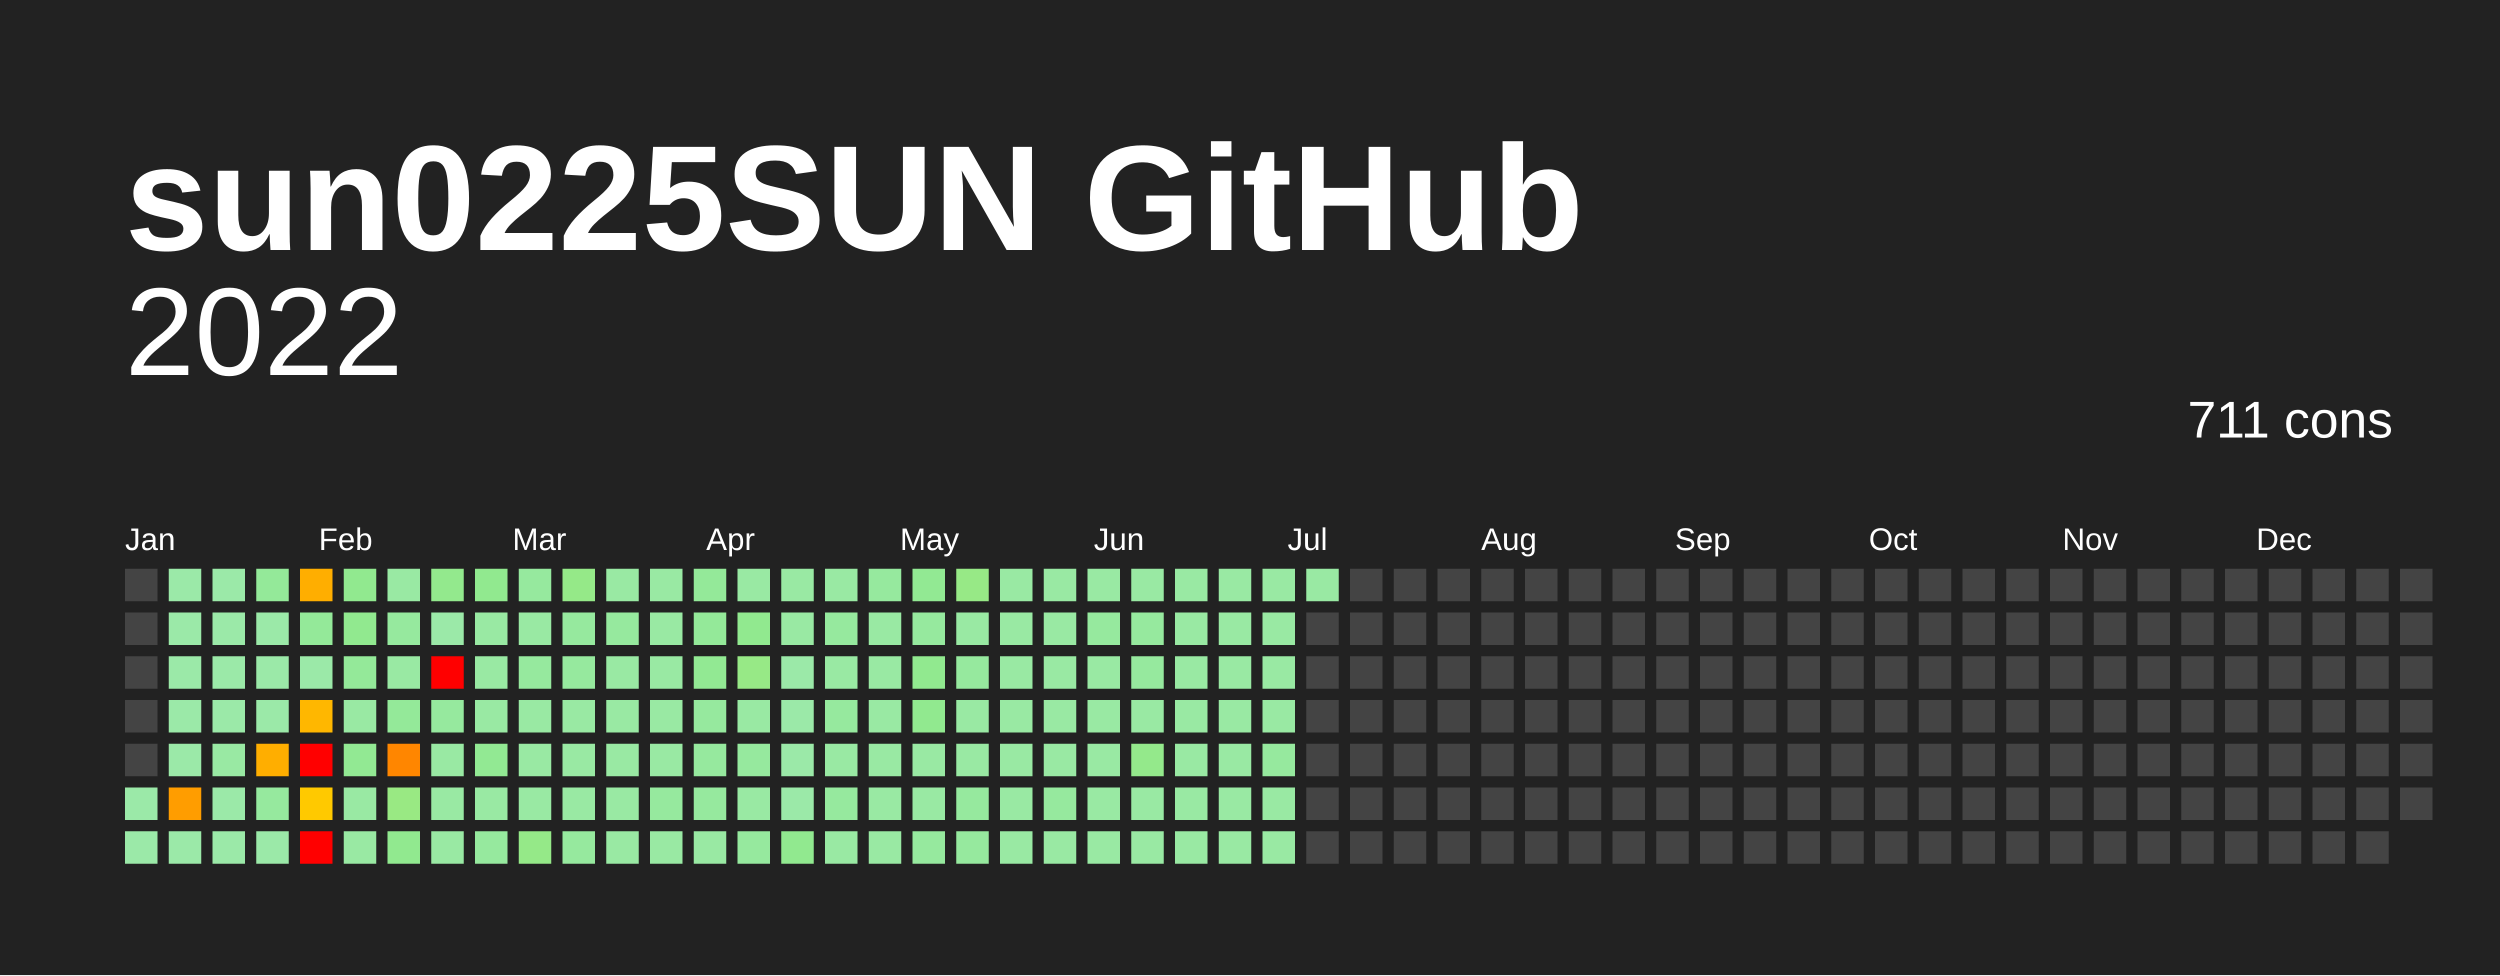
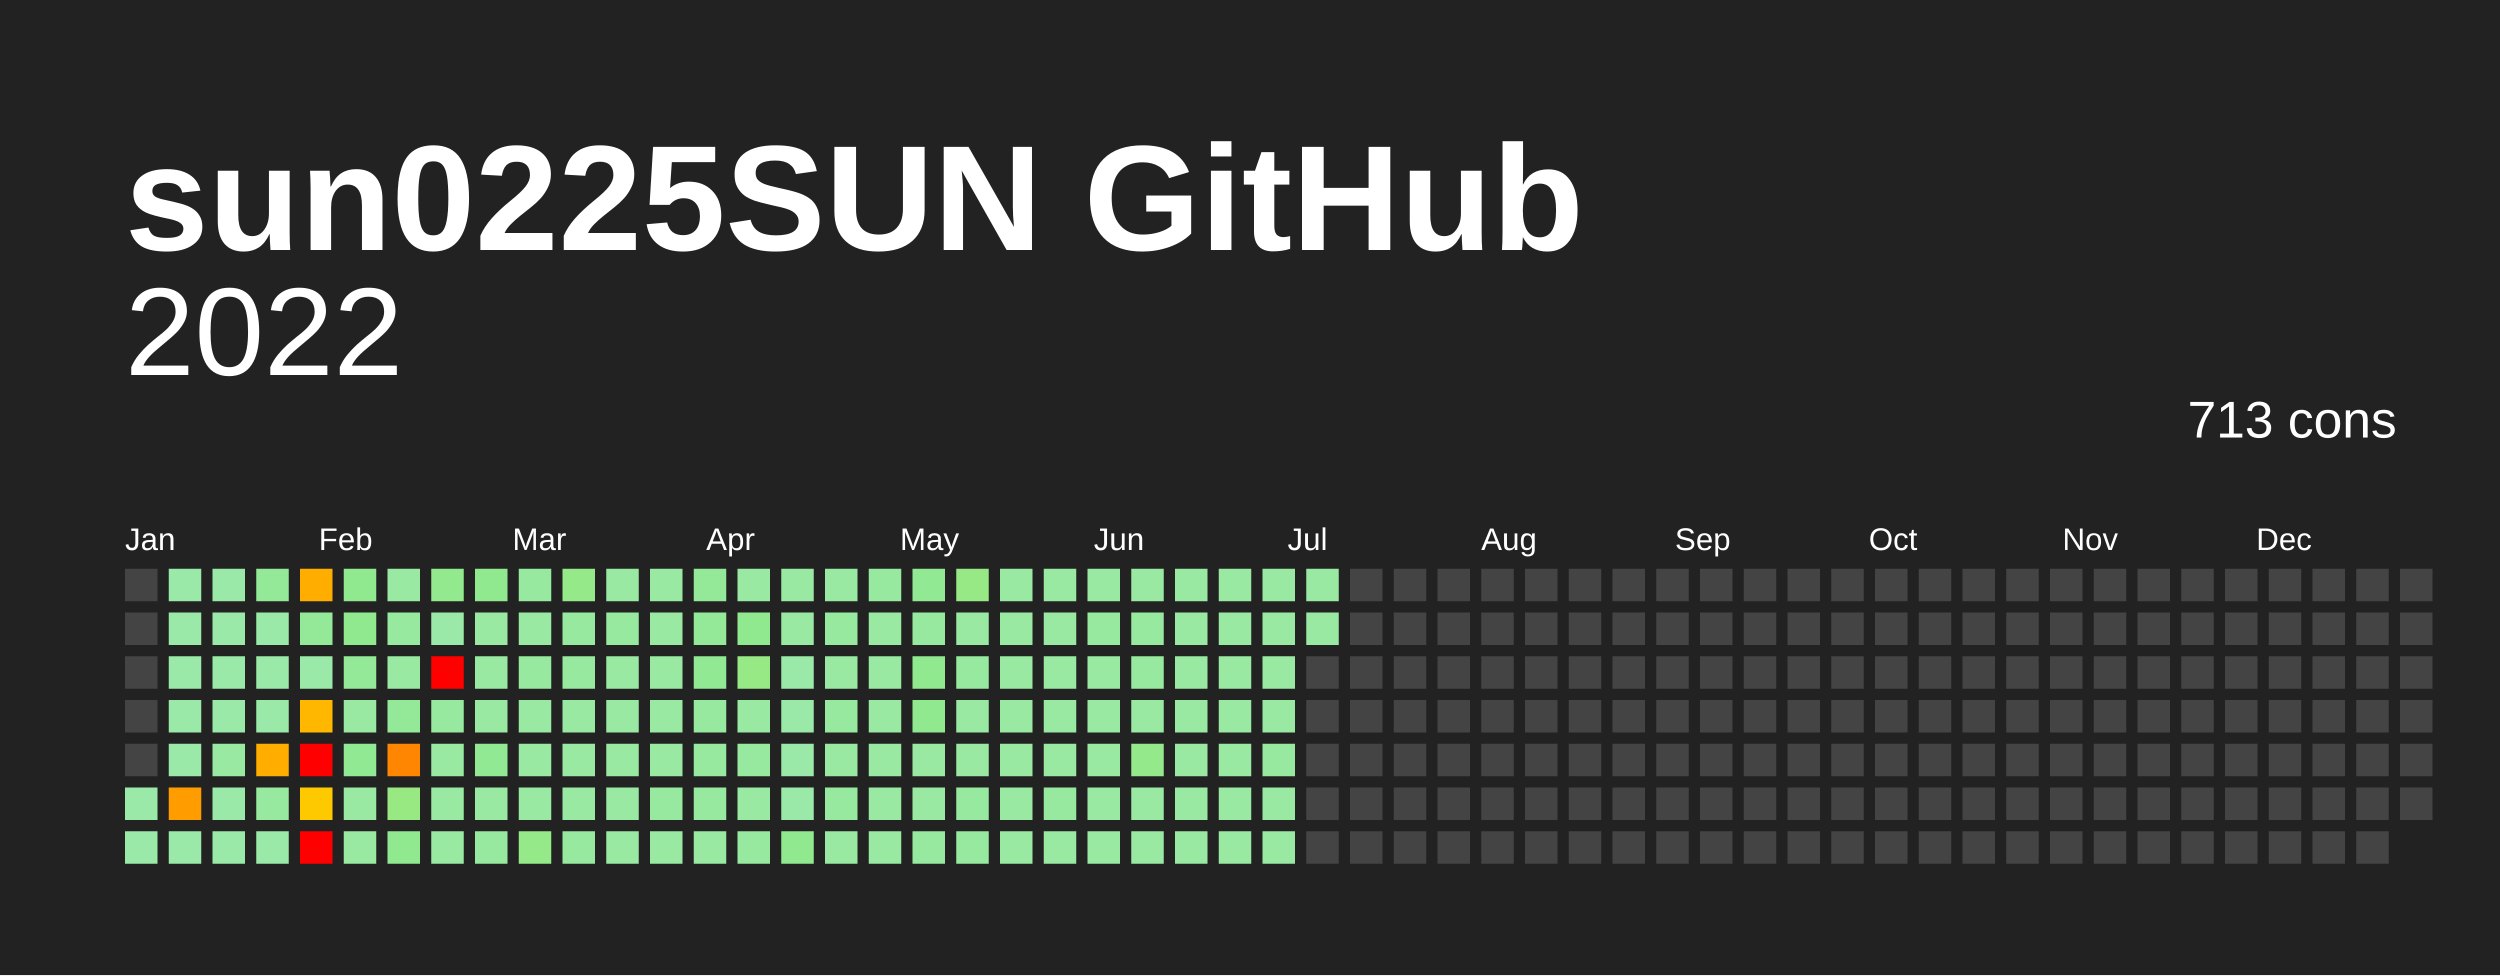
<svg xmlns="http://www.w3.org/2000/svg" baseProfile="full" height="78mm" version="1.1" viewBox="0,0,200,78" width="200mm">
  <defs />
  <rect fill="#222222" height="78" width="200" x="0" y="0" />
  <text fill="#FFFFFF" style="font-size:12px; font-family:Arial; font-weight:bold;" x="10" y="20">sun0225SUN GitHub</text>
  <text alignment-baseline="hanging" fill="#FFFFFF" style="font-size:10.0px; font-family:Arial;" x="10" y="30">2022</text>
-   <text alignment-baseline="hanging" fill="#FFFFFF" style="font-size:4.125px; font-family:Arial;" x="175" y="35">711 cons</text>
+   <text alignment-baseline="hanging" fill="#FFFFFF" style="font-size:4.125px; font-family:Arial;" x="175" y="35">713 cons</text>
  <text fill="#FFFFFF" style="font-size:2.5px; font-family:Arial" x="10.0" y="44">Jan</text>
  <text fill="#FFFFFF" style="font-size:2.5px; font-family:Arial" x="25.5" y="44">Feb</text>
  <text fill="#FFFFFF" style="font-size:2.5px; font-family:Arial" x="41.0" y="44">Mar</text>
  <text fill="#FFFFFF" style="font-size:2.5px; font-family:Arial" x="56.5" y="44">Apr</text>
  <text fill="#FFFFFF" style="font-size:2.5px; font-family:Arial" x="72.0" y="44">May</text>
  <text fill="#FFFFFF" style="font-size:2.5px; font-family:Arial" x="87.5" y="44">Jun</text>
  <text fill="#FFFFFF" style="font-size:2.5px; font-family:Arial" x="103.0" y="44">Jul</text>
  <text fill="#FFFFFF" style="font-size:2.5px; font-family:Arial" x="118.5" y="44">Aug</text>
  <text fill="#FFFFFF" style="font-size:2.5px; font-family:Arial" x="134.0" y="44">Sep</text>
  <text fill="#FFFFFF" style="font-size:2.5px; font-family:Arial" x="149.5" y="44">Oct</text>
  <text fill="#FFFFFF" style="font-size:2.5px; font-family:Arial" x="165.0" y="44">Nov</text>
  <text fill="#FFFFFF" style="font-size:2.5px; font-family:Arial" x="180.5" y="44">Dec</text>
  <rect fill="#444444" height="2.6" width="2.6" x="10.0" y="45.5" />
  <rect fill="#444444" height="2.6" width="2.6" x="10.0" y="49.0" />
  <rect fill="#444444" height="2.6" width="2.6" x="10.0" y="52.5" />
  <rect fill="#444444" height="2.6" width="2.6" x="10.0" y="56.0" />
  <rect fill="#444444" height="2.6" width="2.6" x="10.0" y="59.5" />
  <rect fill="#9be9a8" height="2.6" width="2.6" x="10.0" y="63.0" />
  <rect fill="#9be9a8" height="2.6" width="2.6" x="10.0" y="66.5" />
  <rect fill="#9be9a8" height="2.6" width="2.6" x="13.5" y="45.5" />
  <rect fill="#9be9a8" height="2.6" width="2.6" x="13.5" y="49.0" />
  <rect fill="#9be9a8" height="2.6" width="2.6" x="13.5" y="52.5" />
  <rect fill="#9be9a8" height="2.6" width="2.6" x="13.5" y="56.0" />
  <rect fill="#9be9a8" height="2.6" width="2.6" x="13.5" y="59.5" />
  <rect fill="#ff9d00" height="2.6" width="2.6" x="13.5" y="63.0" />
  <rect fill="#9be9a8" height="2.6" width="2.6" x="13.5" y="66.5" />
  <rect fill="#9be9a8" height="2.6" width="2.6" x="17.0" y="45.5" />
  <rect fill="#9be9a8" height="2.6" width="2.6" x="17.0" y="49.0" />
  <rect fill="#9be9a8" height="2.6" width="2.6" x="17.0" y="52.5" />
  <rect fill="#9be9a8" height="2.6" width="2.6" x="17.0" y="56.0" />
  <rect fill="#99e9a3" height="2.6" width="2.6" x="17.0" y="59.5" />
  <rect fill="#9be9a8" height="2.6" width="2.6" x="17.0" y="63.0" />
  <rect fill="#9be9a8" height="2.6" width="2.6" x="17.0" y="66.5" />
  <rect fill="#94e999" height="2.6" width="2.6" x="20.5" y="45.5" />
  <rect fill="#9be9a8" height="2.6" width="2.6" x="20.5" y="49.0" />
  <rect fill="#9be9a8" height="2.6" width="2.6" x="20.5" y="52.5" />
  <rect fill="#9be9a8" height="2.6" width="2.6" x="20.5" y="56.0" />
  <rect fill="#ffae00" height="2.6" width="2.6" x="20.5" y="59.5" />
  <rect fill="#96e99e" height="2.6" width="2.6" x="20.5" y="63.0" />
  <rect fill="#9be9a8" height="2.6" width="2.6" x="20.5" y="66.5" />
  <rect fill="#ffae00" height="2.6" width="2.6" x="24.0" y="45.5" />
  <rect fill="#94e999" height="2.6" width="2.6" x="24.0" y="49.0" />
  <rect fill="#9be9a8" height="2.6" width="2.6" x="24.0" y="52.5" />
  <rect fill="#ffb700" height="2.6" width="2.6" x="24.0" y="56.0" />
  <rect fill="red" height="2.6" width="2.6" x="24.0" y="59.5" />
  <rect fill="#ffc900" height="2.6" width="2.6" x="24.0" y="63.0" />
  <rect fill="red" height="2.6" width="2.6" x="24.0" y="66.5" />
  <rect fill="#91e98f" height="2.6" width="2.6" x="27.5" y="45.5" />
  <rect fill="#91e98f" height="2.6" width="2.6" x="27.5" y="49.0" />
  <rect fill="#94e999" height="2.6" width="2.6" x="27.5" y="52.5" />
  <rect fill="#99e9a3" height="2.6" width="2.6" x="27.5" y="56.0" />
  <rect fill="#92e993" height="2.6" width="2.6" x="27.5" y="59.5" />
  <rect fill="#99e9a3" height="2.6" width="2.6" x="27.5" y="63.0" />
  <rect fill="#99e9a3" height="2.6" width="2.6" x="27.5" y="66.5" />
  <rect fill="#99e9a3" height="2.6" width="2.6" x="31.0" y="45.5" />
  <rect fill="#96e99e" height="2.6" width="2.6" x="31.0" y="49.0" />
  <rect fill="#99e9a3" height="2.6" width="2.6" x="31.0" y="52.5" />
  <rect fill="#94e999" height="2.6" width="2.6" x="31.0" y="56.0" />
  <rect fill="#ff8600" height="2.6" width="2.6" x="31.0" y="59.5" />
  <rect fill="#99e983" height="2.6" width="2.6" x="31.0" y="63.0" />
  <rect fill="#91e98f" height="2.6" width="2.6" x="31.0" y="66.5" />
  <rect fill="#93e98d" height="2.6" width="2.6" x="34.5" y="45.5" />
  <rect fill="#9be9a8" height="2.6" width="2.6" x="34.5" y="49.0" />
  <rect fill="red" height="2.6" width="2.6" x="34.5" y="52.5" />
  <rect fill="#96e99e" height="2.6" width="2.6" x="34.5" y="56.0" />
  <rect fill="#99e9a3" height="2.6" width="2.6" x="34.5" y="59.5" />
  <rect fill="#99e9a3" height="2.6" width="2.6" x="34.5" y="63.0" />
  <rect fill="#99e9a3" height="2.6" width="2.6" x="34.5" y="66.5" />
  <rect fill="#91e98f" height="2.6" width="2.6" x="38.0" y="45.5" />
  <rect fill="#99e9a3" height="2.6" width="2.6" x="38.0" y="49.0" />
  <rect fill="#99e9a3" height="2.6" width="2.6" x="38.0" y="52.5" />
  <rect fill="#99e9a3" height="2.6" width="2.6" x="38.0" y="56.0" />
  <rect fill="#92e993" height="2.6" width="2.6" x="38.0" y="59.5" />
  <rect fill="#99e9a3" height="2.6" width="2.6" x="38.0" y="63.0" />
  <rect fill="#96e99e" height="2.6" width="2.6" x="38.0" y="66.5" />
  <rect fill="#96e99e" height="2.6" width="2.6" x="41.5" y="45.5" />
  <rect fill="#99e9a3" height="2.6" width="2.6" x="41.5" y="49.0" />
  <rect fill="#96e99e" height="2.6" width="2.6" x="41.5" y="52.5" />
  <rect fill="#99e9a3" height="2.6" width="2.6" x="41.5" y="56.0" />
  <rect fill="#99e9a3" height="2.6" width="2.6" x="41.5" y="59.5" />
  <rect fill="#99e9a3" height="2.6" width="2.6" x="41.5" y="63.0" />
  <rect fill="#95e988" height="2.6" width="2.6" x="41.5" y="66.5" />
  <rect fill="#95e988" height="2.6" width="2.6" x="45.0" y="45.5" />
  <rect fill="#96e99e" height="2.6" width="2.6" x="45.0" y="49.0" />
  <rect fill="#96e99e" height="2.6" width="2.6" x="45.0" y="52.5" />
  <rect fill="#99e9a3" height="2.6" width="2.6" x="45.0" y="56.0" />
  <rect fill="#99e9a3" height="2.6" width="2.6" x="45.0" y="59.5" />
  <rect fill="#99e9a3" height="2.6" width="2.6" x="45.0" y="63.0" />
  <rect fill="#96e99e" height="2.6" width="2.6" x="45.0" y="66.5" />
  <rect fill="#99e9a3" height="2.6" width="2.6" x="48.5" y="45.5" />
  <rect fill="#96e99e" height="2.6" width="2.6" x="48.5" y="49.0" />
  <rect fill="#99e9a3" height="2.6" width="2.6" x="48.5" y="52.5" />
  <rect fill="#99e9a3" height="2.6" width="2.6" x="48.5" y="56.0" />
  <rect fill="#99e9a3" height="2.6" width="2.6" x="48.5" y="59.5" />
  <rect fill="#99e9a3" height="2.6" width="2.6" x="48.5" y="63.0" />
  <rect fill="#99e9a3" height="2.6" width="2.6" x="48.5" y="66.5" />
  <rect fill="#99e9a3" height="2.6" width="2.6" x="52.0" y="45.5" />
  <rect fill="#99e9a3" height="2.6" width="2.6" x="52.0" y="49.0" />
  <rect fill="#99e9a3" height="2.6" width="2.6" x="52.0" y="52.5" />
  <rect fill="#99e9a3" height="2.6" width="2.6" x="52.0" y="56.0" />
  <rect fill="#99e9a3" height="2.6" width="2.6" x="52.0" y="59.5" />
  <rect fill="#96e99e" height="2.6" width="2.6" x="52.0" y="63.0" />
  <rect fill="#99e9a3" height="2.6" width="2.6" x="52.0" y="66.5" />
  <rect fill="#94e999" height="2.6" width="2.6" x="55.5" y="45.5" />
  <rect fill="#94e999" height="2.6" width="2.6" x="55.5" y="49.0" />
  <rect fill="#92e993" height="2.6" width="2.6" x="55.5" y="52.5" />
  <rect fill="#96e99e" height="2.6" width="2.6" x="55.5" y="56.0" />
  <rect fill="#96e99e" height="2.6" width="2.6" x="55.5" y="59.5" />
  <rect fill="#96e99e" height="2.6" width="2.6" x="55.5" y="63.0" />
  <rect fill="#99e9a3" height="2.6" width="2.6" x="55.5" y="66.5" />
  <rect fill="#99e9a3" height="2.6" width="2.6" x="59.0" y="45.5" />
  <rect fill="#91e98f" height="2.6" width="2.6" x="59.0" y="49.0" />
  <rect fill="#97e986" height="2.6" width="2.6" x="59.0" y="52.5" />
  <rect fill="#99e9a3" height="2.6" width="2.6" x="59.0" y="56.0" />
  <rect fill="#96e99e" height="2.6" width="2.6" x="59.0" y="59.5" />
  <rect fill="#99e9a3" height="2.6" width="2.6" x="59.0" y="63.0" />
  <rect fill="#96e99e" height="2.6" width="2.6" x="59.0" y="66.5" />
  <rect fill="#99e9a3" height="2.6" width="2.6" x="62.5" y="45.5" />
  <rect fill="#99e9a3" height="2.6" width="2.6" x="62.5" y="49.0" />
  <rect fill="#9be9a8" height="2.6" width="2.6" x="62.5" y="52.5" />
  <rect fill="#9be9a8" height="2.6" width="2.6" x="62.5" y="56.0" />
  <rect fill="#9be9a8" height="2.6" width="2.6" x="62.5" y="59.5" />
  <rect fill="#9be9a8" height="2.6" width="2.6" x="62.5" y="63.0" />
  <rect fill="#91e98f" height="2.6" width="2.6" x="62.5" y="66.5" />
  <rect fill="#99e9a3" height="2.6" width="2.6" x="66.0" y="45.5" />
  <rect fill="#96e99e" height="2.6" width="2.6" x="66.0" y="49.0" />
  <rect fill="#99e9a3" height="2.6" width="2.6" x="66.0" y="52.5" />
  <rect fill="#96e99e" height="2.6" width="2.6" x="66.0" y="56.0" />
  <rect fill="#99e9a3" height="2.6" width="2.6" x="66.0" y="59.5" />
  <rect fill="#96e99e" height="2.6" width="2.6" x="66.0" y="63.0" />
  <rect fill="#99e9a3" height="2.6" width="2.6" x="66.0" y="66.5" />
  <rect fill="#96e99e" height="2.6" width="2.6" x="69.5" y="45.5" />
  <rect fill="#99e9a3" height="2.6" width="2.6" x="69.5" y="49.0" />
  <rect fill="#99e9a3" height="2.6" width="2.6" x="69.5" y="52.5" />
  <rect fill="#99e9a3" height="2.6" width="2.6" x="69.5" y="56.0" />
  <rect fill="#99e9a3" height="2.6" width="2.6" x="69.5" y="59.5" />
  <rect fill="#99e9a3" height="2.6" width="2.6" x="69.5" y="63.0" />
  <rect fill="#99e9a3" height="2.6" width="2.6" x="69.5" y="66.5" />
  <rect fill="#92e993" height="2.6" width="2.6" x="73.0" y="45.5" />
  <rect fill="#96e99e" height="2.6" width="2.6" x="73.0" y="49.0" />
  <rect fill="#91e98f" height="2.6" width="2.6" x="73.0" y="52.5" />
  <rect fill="#91e98f" height="2.6" width="2.6" x="73.0" y="56.0" />
  <rect fill="#99e9a3" height="2.6" width="2.6" x="73.0" y="59.5" />
  <rect fill="#99e9a3" height="2.6" width="2.6" x="73.0" y="63.0" />
  <rect fill="#96e99e" height="2.6" width="2.6" x="73.0" y="66.5" />
  <rect fill="#97e986" height="2.6" width="2.6" x="76.5" y="45.5" />
  <rect fill="#99e9a3" height="2.6" width="2.6" x="76.5" y="49.0" />
  <rect fill="#96e99e" height="2.6" width="2.6" x="76.5" y="52.5" />
  <rect fill="#99e9a3" height="2.6" width="2.6" x="76.5" y="56.0" />
  <rect fill="#99e9a3" height="2.6" width="2.6" x="76.5" y="59.5" />
  <rect fill="#96e99e" height="2.6" width="2.6" x="76.5" y="63.0" />
  <rect fill="#96e99e" height="2.6" width="2.6" x="76.5" y="66.5" />
  <rect fill="#99e9a3" height="2.6" width="2.6" x="80.0" y="45.5" />
  <rect fill="#99e9a3" height="2.6" width="2.6" x="80.0" y="49.0" />
  <rect fill="#99e9a3" height="2.6" width="2.6" x="80.0" y="52.5" />
  <rect fill="#99e9a3" height="2.6" width="2.6" x="80.0" y="56.0" />
  <rect fill="#99e9a3" height="2.6" width="2.6" x="80.0" y="59.5" />
  <rect fill="#99e9a3" height="2.6" width="2.6" x="80.0" y="63.0" />
  <rect fill="#99e9a3" height="2.6" width="2.6" x="80.0" y="66.5" />
  <rect fill="#99e9a3" height="2.6" width="2.6" x="83.5" y="45.5" />
  <rect fill="#99e9a3" height="2.6" width="2.6" x="83.5" y="49.0" />
  <rect fill="#99e9a3" height="2.6" width="2.6" x="83.5" y="52.5" />
  <rect fill="#99e9a3" height="2.6" width="2.6" x="83.5" y="56.0" />
  <rect fill="#99e9a3" height="2.6" width="2.6" x="83.5" y="59.5" />
  <rect fill="#96e99e" height="2.6" width="2.6" x="83.5" y="63.0" />
  <rect fill="#99e9a3" height="2.6" width="2.6" x="83.5" y="66.5" />
  <rect fill="#99e9a3" height="2.6" width="2.6" x="87.0" y="45.5" />
  <rect fill="#96e99e" height="2.6" width="2.6" x="87.0" y="49.0" />
  <rect fill="#99e9a3" height="2.6" width="2.6" x="87.0" y="52.5" />
  <rect fill="#99e9a3" height="2.6" width="2.6" x="87.0" y="56.0" />
  <rect fill="#99e9a3" height="2.6" width="2.6" x="87.0" y="59.5" />
  <rect fill="#99e9a3" height="2.6" width="2.6" x="87.0" y="63.0" />
  <rect fill="#99e9a3" height="2.6" width="2.6" x="87.0" y="66.5" />
  <rect fill="#99e9a3" height="2.6" width="2.6" x="90.5" y="45.5" />
  <rect fill="#96e99e" height="2.6" width="2.6" x="90.5" y="49.0" />
  <rect fill="#96e99e" height="2.6" width="2.6" x="90.5" y="52.5" />
  <rect fill="#99e9a3" height="2.6" width="2.6" x="90.5" y="56.0" />
  <rect fill="#94e98b" height="2.6" width="2.6" x="90.5" y="59.5" />
  <rect fill="#99e9a3" height="2.6" width="2.6" x="90.5" y="63.0" />
  <rect fill="#99e9a3" height="2.6" width="2.6" x="90.5" y="66.5" />
  <rect fill="#99e9a3" height="2.6" width="2.6" x="94.0" y="45.5" />
  <rect fill="#99e9a3" height="2.6" width="2.6" x="94.0" y="49.0" />
  <rect fill="#99e9a3" height="2.6" width="2.6" x="94.0" y="52.5" />
  <rect fill="#99e9a3" height="2.6" width="2.6" x="94.0" y="56.0" />
  <rect fill="#99e9a3" height="2.6" width="2.6" x="94.0" y="59.5" />
  <rect fill="#99e9a3" height="2.6" width="2.6" x="94.0" y="63.0" />
  <rect fill="#99e9a3" height="2.6" width="2.6" x="94.0" y="66.5" />
  <rect fill="#99e9a3" height="2.6" width="2.6" x="97.5" y="45.5" />
  <rect fill="#99e9a3" height="2.6" width="2.6" x="97.5" y="49.0" />
  <rect fill="#99e9a3" height="2.6" width="2.6" x="97.5" y="52.5" />
  <rect fill="#99e9a3" height="2.6" width="2.6" x="97.5" y="56.0" />
  <rect fill="#99e9a3" height="2.6" width="2.6" x="97.5" y="59.5" />
  <rect fill="#99e9a3" height="2.6" width="2.6" x="97.5" y="63.0" />
  <rect fill="#99e9a3" height="2.6" width="2.6" x="97.5" y="66.5" />
  <rect fill="#99e9a3" height="2.6" width="2.6" x="101.0" y="45.5" />
  <rect fill="#99e9a3" height="2.6" width="2.6" x="101.0" y="49.0" />
  <rect fill="#99e9a3" height="2.6" width="2.6" x="101.0" y="52.5" />
  <rect fill="#99e9a3" height="2.6" width="2.6" x="101.0" y="56.0" />
  <rect fill="#96e99e" height="2.6" width="2.6" x="101.0" y="59.5" />
  <rect fill="#99e9a3" height="2.6" width="2.6" x="101.0" y="63.0" />
  <rect fill="#99e9a3" height="2.6" width="2.6" x="101.0" y="66.5" />
  <rect fill="#99e9a3" height="2.6" width="2.6" x="104.5" y="45.5" />
-   <rect fill="#444444" height="2.6" width="2.6" x="104.5" y="49.0" />
+   <rect fill="#99e9a3" height="2.6" width="2.6" x="104.5" y="49.0" />
  <rect fill="#444444" height="2.6" width="2.6" x="104.5" y="52.5" />
  <rect fill="#444444" height="2.6" width="2.6" x="104.5" y="56.0" />
  <rect fill="#444444" height="2.6" width="2.6" x="104.5" y="59.5" />
  <rect fill="#444444" height="2.6" width="2.6" x="104.5" y="63.0" />
  <rect fill="#444444" height="2.6" width="2.6" x="104.5" y="66.5" />
  <rect fill="#444444" height="2.6" width="2.6" x="108.0" y="45.5" />
  <rect fill="#444444" height="2.6" width="2.6" x="108.0" y="49.0" />
  <rect fill="#444444" height="2.6" width="2.6" x="108.0" y="52.5" />
  <rect fill="#444444" height="2.6" width="2.6" x="108.0" y="56.0" />
  <rect fill="#444444" height="2.6" width="2.6" x="108.0" y="59.5" />
  <rect fill="#444444" height="2.6" width="2.6" x="108.0" y="63.0" />
  <rect fill="#444444" height="2.6" width="2.6" x="108.0" y="66.5" />
  <rect fill="#444444" height="2.6" width="2.6" x="111.5" y="45.5" />
  <rect fill="#444444" height="2.6" width="2.6" x="111.5" y="49.0" />
  <rect fill="#444444" height="2.6" width="2.6" x="111.5" y="52.5" />
  <rect fill="#444444" height="2.6" width="2.6" x="111.5" y="56.0" />
  <rect fill="#444444" height="2.6" width="2.6" x="111.5" y="59.5" />
  <rect fill="#444444" height="2.6" width="2.6" x="111.5" y="63.0" />
  <rect fill="#444444" height="2.6" width="2.6" x="111.5" y="66.5" />
  <rect fill="#444444" height="2.6" width="2.6" x="115.0" y="45.5" />
  <rect fill="#444444" height="2.6" width="2.6" x="115.0" y="49.0" />
  <rect fill="#444444" height="2.6" width="2.6" x="115.0" y="52.5" />
  <rect fill="#444444" height="2.6" width="2.6" x="115.0" y="56.0" />
  <rect fill="#444444" height="2.6" width="2.6" x="115.0" y="59.5" />
  <rect fill="#444444" height="2.6" width="2.6" x="115.0" y="63.0" />
  <rect fill="#444444" height="2.6" width="2.6" x="115.0" y="66.5" />
  <rect fill="#444444" height="2.6" width="2.6" x="118.5" y="45.5" />
  <rect fill="#444444" height="2.6" width="2.6" x="118.5" y="49.0" />
  <rect fill="#444444" height="2.6" width="2.6" x="118.5" y="52.5" />
  <rect fill="#444444" height="2.6" width="2.6" x="118.5" y="56.0" />
  <rect fill="#444444" height="2.6" width="2.6" x="118.5" y="59.5" />
  <rect fill="#444444" height="2.6" width="2.6" x="118.5" y="63.0" />
  <rect fill="#444444" height="2.6" width="2.6" x="118.5" y="66.5" />
  <rect fill="#444444" height="2.6" width="2.6" x="122.0" y="45.5" />
  <rect fill="#444444" height="2.6" width="2.6" x="122.0" y="49.0" />
  <rect fill="#444444" height="2.6" width="2.6" x="122.0" y="52.5" />
  <rect fill="#444444" height="2.6" width="2.6" x="122.0" y="56.0" />
  <rect fill="#444444" height="2.6" width="2.6" x="122.0" y="59.5" />
  <rect fill="#444444" height="2.6" width="2.6" x="122.0" y="63.0" />
  <rect fill="#444444" height="2.6" width="2.6" x="122.0" y="66.5" />
  <rect fill="#444444" height="2.6" width="2.6" x="125.5" y="45.5" />
  <rect fill="#444444" height="2.6" width="2.6" x="125.5" y="49.0" />
  <rect fill="#444444" height="2.6" width="2.6" x="125.5" y="52.5" />
  <rect fill="#444444" height="2.6" width="2.6" x="125.5" y="56.0" />
  <rect fill="#444444" height="2.6" width="2.6" x="125.5" y="59.5" />
  <rect fill="#444444" height="2.6" width="2.6" x="125.5" y="63.0" />
  <rect fill="#444444" height="2.6" width="2.6" x="125.5" y="66.5" />
  <rect fill="#444444" height="2.6" width="2.6" x="129.0" y="45.5" />
  <rect fill="#444444" height="2.6" width="2.6" x="129.0" y="49.0" />
  <rect fill="#444444" height="2.6" width="2.6" x="129.0" y="52.5" />
  <rect fill="#444444" height="2.6" width="2.6" x="129.0" y="56.0" />
  <rect fill="#444444" height="2.6" width="2.6" x="129.0" y="59.5" />
  <rect fill="#444444" height="2.6" width="2.6" x="129.0" y="63.0" />
  <rect fill="#444444" height="2.6" width="2.6" x="129.0" y="66.5" />
  <rect fill="#444444" height="2.6" width="2.6" x="132.5" y="45.5" />
  <rect fill="#444444" height="2.6" width="2.6" x="132.5" y="49.0" />
  <rect fill="#444444" height="2.6" width="2.6" x="132.5" y="52.5" />
  <rect fill="#444444" height="2.6" width="2.6" x="132.5" y="56.0" />
  <rect fill="#444444" height="2.6" width="2.6" x="132.5" y="59.5" />
  <rect fill="#444444" height="2.6" width="2.6" x="132.5" y="63.0" />
  <rect fill="#444444" height="2.6" width="2.6" x="132.5" y="66.5" />
  <rect fill="#444444" height="2.6" width="2.6" x="136.0" y="45.5" />
  <rect fill="#444444" height="2.6" width="2.6" x="136.0" y="49.0" />
  <rect fill="#444444" height="2.6" width="2.6" x="136.0" y="52.5" />
  <rect fill="#444444" height="2.6" width="2.6" x="136.0" y="56.0" />
  <rect fill="#444444" height="2.6" width="2.6" x="136.0" y="59.5" />
  <rect fill="#444444" height="2.6" width="2.6" x="136.0" y="63.0" />
  <rect fill="#444444" height="2.6" width="2.6" x="136.0" y="66.5" />
  <rect fill="#444444" height="2.6" width="2.6" x="139.5" y="45.5" />
  <rect fill="#444444" height="2.6" width="2.6" x="139.5" y="49.0" />
  <rect fill="#444444" height="2.6" width="2.6" x="139.5" y="52.5" />
  <rect fill="#444444" height="2.6" width="2.6" x="139.5" y="56.0" />
  <rect fill="#444444" height="2.6" width="2.6" x="139.5" y="59.5" />
  <rect fill="#444444" height="2.6" width="2.6" x="139.5" y="63.0" />
  <rect fill="#444444" height="2.6" width="2.6" x="139.5" y="66.5" />
  <rect fill="#444444" height="2.6" width="2.6" x="143.0" y="45.5" />
  <rect fill="#444444" height="2.6" width="2.6" x="143.0" y="49.0" />
  <rect fill="#444444" height="2.6" width="2.6" x="143.0" y="52.5" />
  <rect fill="#444444" height="2.6" width="2.6" x="143.0" y="56.0" />
  <rect fill="#444444" height="2.6" width="2.6" x="143.0" y="59.5" />
  <rect fill="#444444" height="2.6" width="2.6" x="143.0" y="63.0" />
  <rect fill="#444444" height="2.6" width="2.6" x="143.0" y="66.5" />
  <rect fill="#444444" height="2.6" width="2.6" x="146.5" y="45.5" />
  <rect fill="#444444" height="2.6" width="2.6" x="146.5" y="49.0" />
  <rect fill="#444444" height="2.6" width="2.6" x="146.5" y="52.5" />
  <rect fill="#444444" height="2.6" width="2.6" x="146.5" y="56.0" />
  <rect fill="#444444" height="2.6" width="2.6" x="146.5" y="59.5" />
  <rect fill="#444444" height="2.6" width="2.6" x="146.5" y="63.0" />
  <rect fill="#444444" height="2.6" width="2.6" x="146.5" y="66.5" />
  <rect fill="#444444" height="2.6" width="2.6" x="150.0" y="45.5" />
  <rect fill="#444444" height="2.6" width="2.6" x="150.0" y="49.0" />
  <rect fill="#444444" height="2.6" width="2.6" x="150.0" y="52.5" />
  <rect fill="#444444" height="2.6" width="2.6" x="150.0" y="56.0" />
  <rect fill="#444444" height="2.6" width="2.6" x="150.0" y="59.5" />
  <rect fill="#444444" height="2.6" width="2.6" x="150.0" y="63.0" />
  <rect fill="#444444" height="2.6" width="2.6" x="150.0" y="66.5" />
  <rect fill="#444444" height="2.6" width="2.6" x="153.5" y="45.5" />
  <rect fill="#444444" height="2.6" width="2.6" x="153.5" y="49.0" />
  <rect fill="#444444" height="2.6" width="2.6" x="153.5" y="52.5" />
  <rect fill="#444444" height="2.6" width="2.6" x="153.5" y="56.0" />
  <rect fill="#444444" height="2.6" width="2.6" x="153.5" y="59.5" />
  <rect fill="#444444" height="2.6" width="2.6" x="153.5" y="63.0" />
  <rect fill="#444444" height="2.6" width="2.6" x="153.5" y="66.5" />
  <rect fill="#444444" height="2.6" width="2.6" x="157.0" y="45.5" />
  <rect fill="#444444" height="2.6" width="2.6" x="157.0" y="49.0" />
  <rect fill="#444444" height="2.6" width="2.6" x="157.0" y="52.5" />
  <rect fill="#444444" height="2.6" width="2.6" x="157.0" y="56.0" />
  <rect fill="#444444" height="2.6" width="2.6" x="157.0" y="59.5" />
  <rect fill="#444444" height="2.6" width="2.6" x="157.0" y="63.0" />
  <rect fill="#444444" height="2.6" width="2.6" x="157.0" y="66.5" />
  <rect fill="#444444" height="2.6" width="2.6" x="160.5" y="45.5" />
  <rect fill="#444444" height="2.6" width="2.6" x="160.5" y="49.0" />
  <rect fill="#444444" height="2.6" width="2.6" x="160.5" y="52.5" />
  <rect fill="#444444" height="2.6" width="2.6" x="160.5" y="56.0" />
  <rect fill="#444444" height="2.6" width="2.6" x="160.5" y="59.5" />
  <rect fill="#444444" height="2.6" width="2.6" x="160.5" y="63.0" />
  <rect fill="#444444" height="2.6" width="2.6" x="160.5" y="66.5" />
  <rect fill="#444444" height="2.6" width="2.6" x="164.0" y="45.5" />
  <rect fill="#444444" height="2.6" width="2.6" x="164.0" y="49.0" />
  <rect fill="#444444" height="2.6" width="2.6" x="164.0" y="52.5" />
  <rect fill="#444444" height="2.6" width="2.6" x="164.0" y="56.0" />
  <rect fill="#444444" height="2.6" width="2.6" x="164.0" y="59.5" />
  <rect fill="#444444" height="2.6" width="2.6" x="164.0" y="63.0" />
  <rect fill="#444444" height="2.6" width="2.6" x="164.0" y="66.5" />
  <rect fill="#444444" height="2.6" width="2.6" x="167.5" y="45.5" />
  <rect fill="#444444" height="2.6" width="2.6" x="167.5" y="49.0" />
  <rect fill="#444444" height="2.6" width="2.6" x="167.5" y="52.5" />
  <rect fill="#444444" height="2.6" width="2.6" x="167.5" y="56.0" />
  <rect fill="#444444" height="2.6" width="2.6" x="167.5" y="59.5" />
  <rect fill="#444444" height="2.6" width="2.6" x="167.5" y="63.0" />
  <rect fill="#444444" height="2.6" width="2.6" x="167.5" y="66.5" />
  <rect fill="#444444" height="2.6" width="2.6" x="171.0" y="45.5" />
  <rect fill="#444444" height="2.6" width="2.6" x="171.0" y="49.0" />
  <rect fill="#444444" height="2.6" width="2.6" x="171.0" y="52.5" />
  <rect fill="#444444" height="2.6" width="2.6" x="171.0" y="56.0" />
  <rect fill="#444444" height="2.6" width="2.6" x="171.0" y="59.5" />
  <rect fill="#444444" height="2.6" width="2.6" x="171.0" y="63.0" />
  <rect fill="#444444" height="2.6" width="2.6" x="171.0" y="66.5" />
  <rect fill="#444444" height="2.6" width="2.6" x="174.5" y="45.5" />
  <rect fill="#444444" height="2.6" width="2.6" x="174.5" y="49.0" />
  <rect fill="#444444" height="2.6" width="2.6" x="174.5" y="52.5" />
  <rect fill="#444444" height="2.6" width="2.6" x="174.5" y="56.0" />
  <rect fill="#444444" height="2.6" width="2.6" x="174.5" y="59.5" />
  <rect fill="#444444" height="2.6" width="2.6" x="174.5" y="63.0" />
  <rect fill="#444444" height="2.6" width="2.6" x="174.5" y="66.5" />
  <rect fill="#444444" height="2.6" width="2.6" x="178.0" y="45.5" />
  <rect fill="#444444" height="2.6" width="2.6" x="178.0" y="49.0" />
  <rect fill="#444444" height="2.6" width="2.6" x="178.0" y="52.5" />
  <rect fill="#444444" height="2.6" width="2.6" x="178.0" y="56.0" />
  <rect fill="#444444" height="2.6" width="2.6" x="178.0" y="59.5" />
  <rect fill="#444444" height="2.6" width="2.6" x="178.0" y="63.0" />
  <rect fill="#444444" height="2.6" width="2.6" x="178.0" y="66.5" />
  <rect fill="#444444" height="2.6" width="2.6" x="181.5" y="45.5" />
  <rect fill="#444444" height="2.6" width="2.6" x="181.5" y="49.0" />
  <rect fill="#444444" height="2.6" width="2.6" x="181.5" y="52.5" />
  <rect fill="#444444" height="2.6" width="2.6" x="181.5" y="56.0" />
  <rect fill="#444444" height="2.6" width="2.6" x="181.5" y="59.5" />
  <rect fill="#444444" height="2.6" width="2.6" x="181.5" y="63.0" />
  <rect fill="#444444" height="2.6" width="2.6" x="181.5" y="66.5" />
  <rect fill="#444444" height="2.6" width="2.6" x="185.0" y="45.5" />
  <rect fill="#444444" height="2.6" width="2.6" x="185.0" y="49.0" />
  <rect fill="#444444" height="2.6" width="2.6" x="185.0" y="52.5" />
  <rect fill="#444444" height="2.6" width="2.6" x="185.0" y="56.0" />
  <rect fill="#444444" height="2.6" width="2.6" x="185.0" y="59.5" />
  <rect fill="#444444" height="2.6" width="2.6" x="185.0" y="63.0" />
  <rect fill="#444444" height="2.6" width="2.6" x="185.0" y="66.5" />
  <rect fill="#444444" height="2.6" width="2.6" x="188.5" y="45.5" />
  <rect fill="#444444" height="2.6" width="2.6" x="188.5" y="49.0" />
  <rect fill="#444444" height="2.6" width="2.6" x="188.5" y="52.5" />
  <rect fill="#444444" height="2.6" width="2.6" x="188.5" y="56.0" />
  <rect fill="#444444" height="2.6" width="2.6" x="188.5" y="59.5" />
  <rect fill="#444444" height="2.6" width="2.6" x="188.5" y="63.0" />
  <rect fill="#444444" height="2.6" width="2.6" x="188.5" y="66.5" />
  <rect fill="#444444" height="2.6" width="2.6" x="192.0" y="45.5" />
  <rect fill="#444444" height="2.6" width="2.6" x="192.0" y="49.0" />
  <rect fill="#444444" height="2.6" width="2.6" x="192.0" y="52.5" />
  <rect fill="#444444" height="2.6" width="2.6" x="192.0" y="56.0" />
  <rect fill="#444444" height="2.6" width="2.6" x="192.0" y="59.5" />
  <rect fill="#444444" height="2.6" width="2.6" x="192.0" y="63.0" />
</svg>
